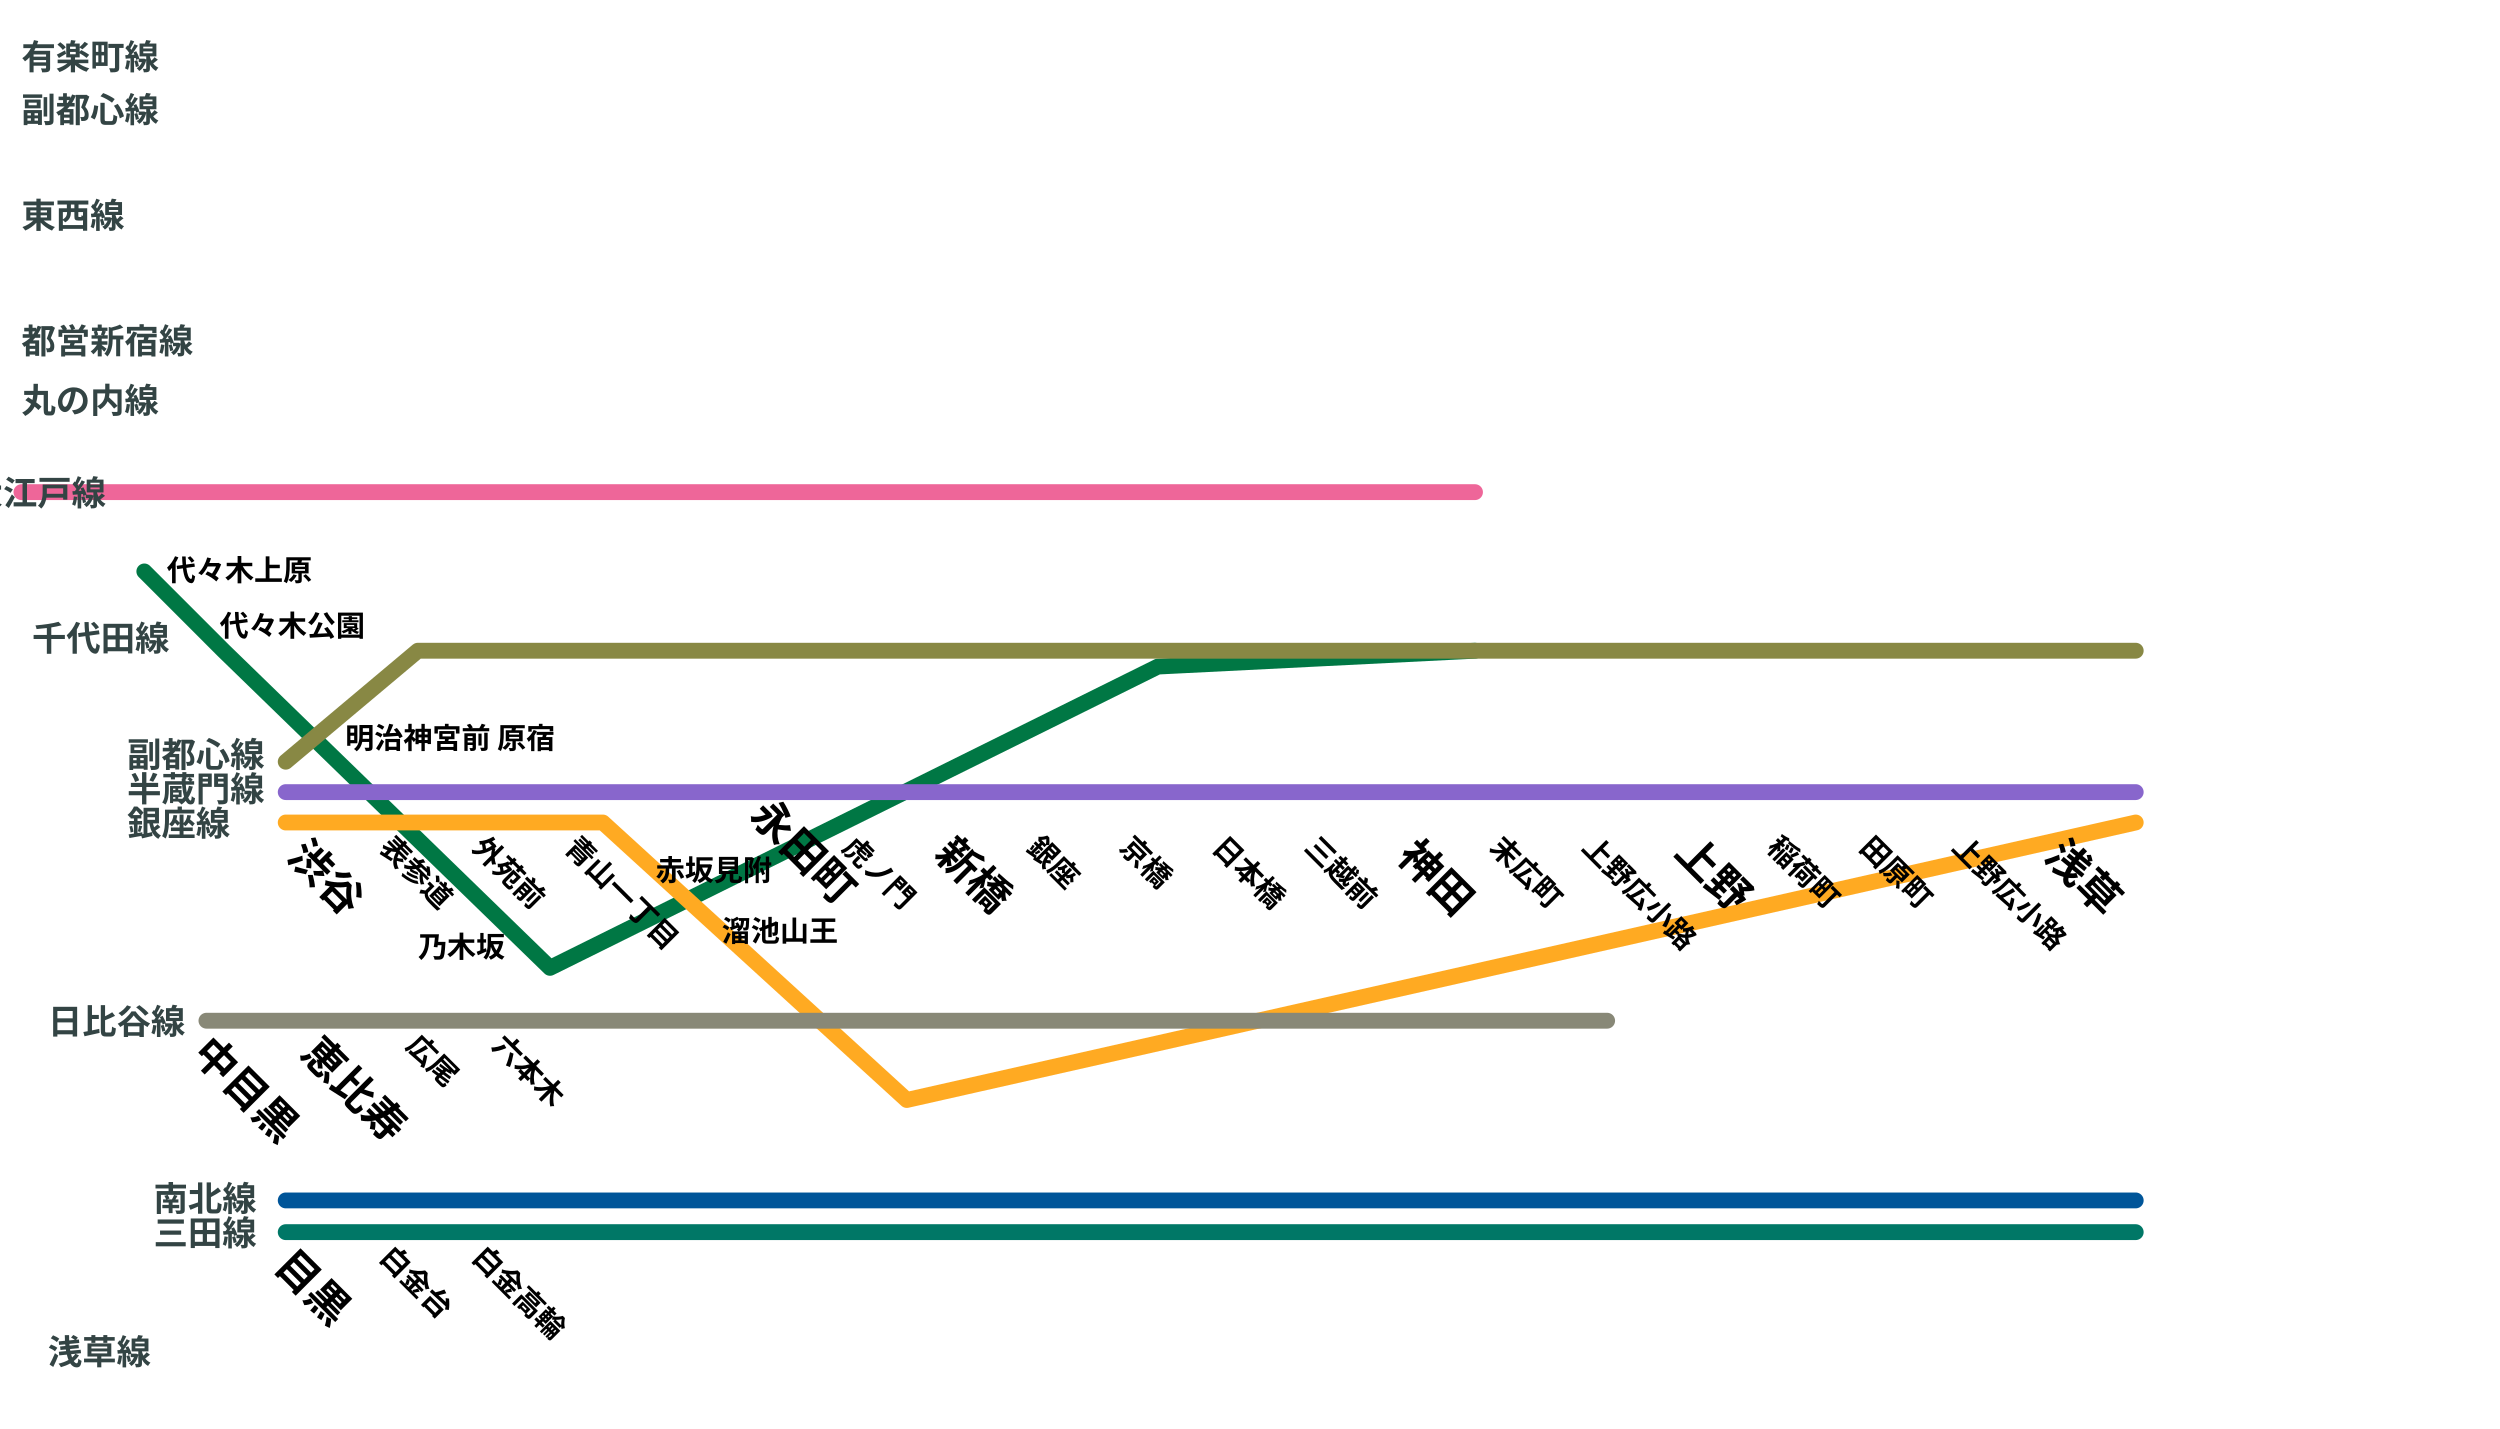
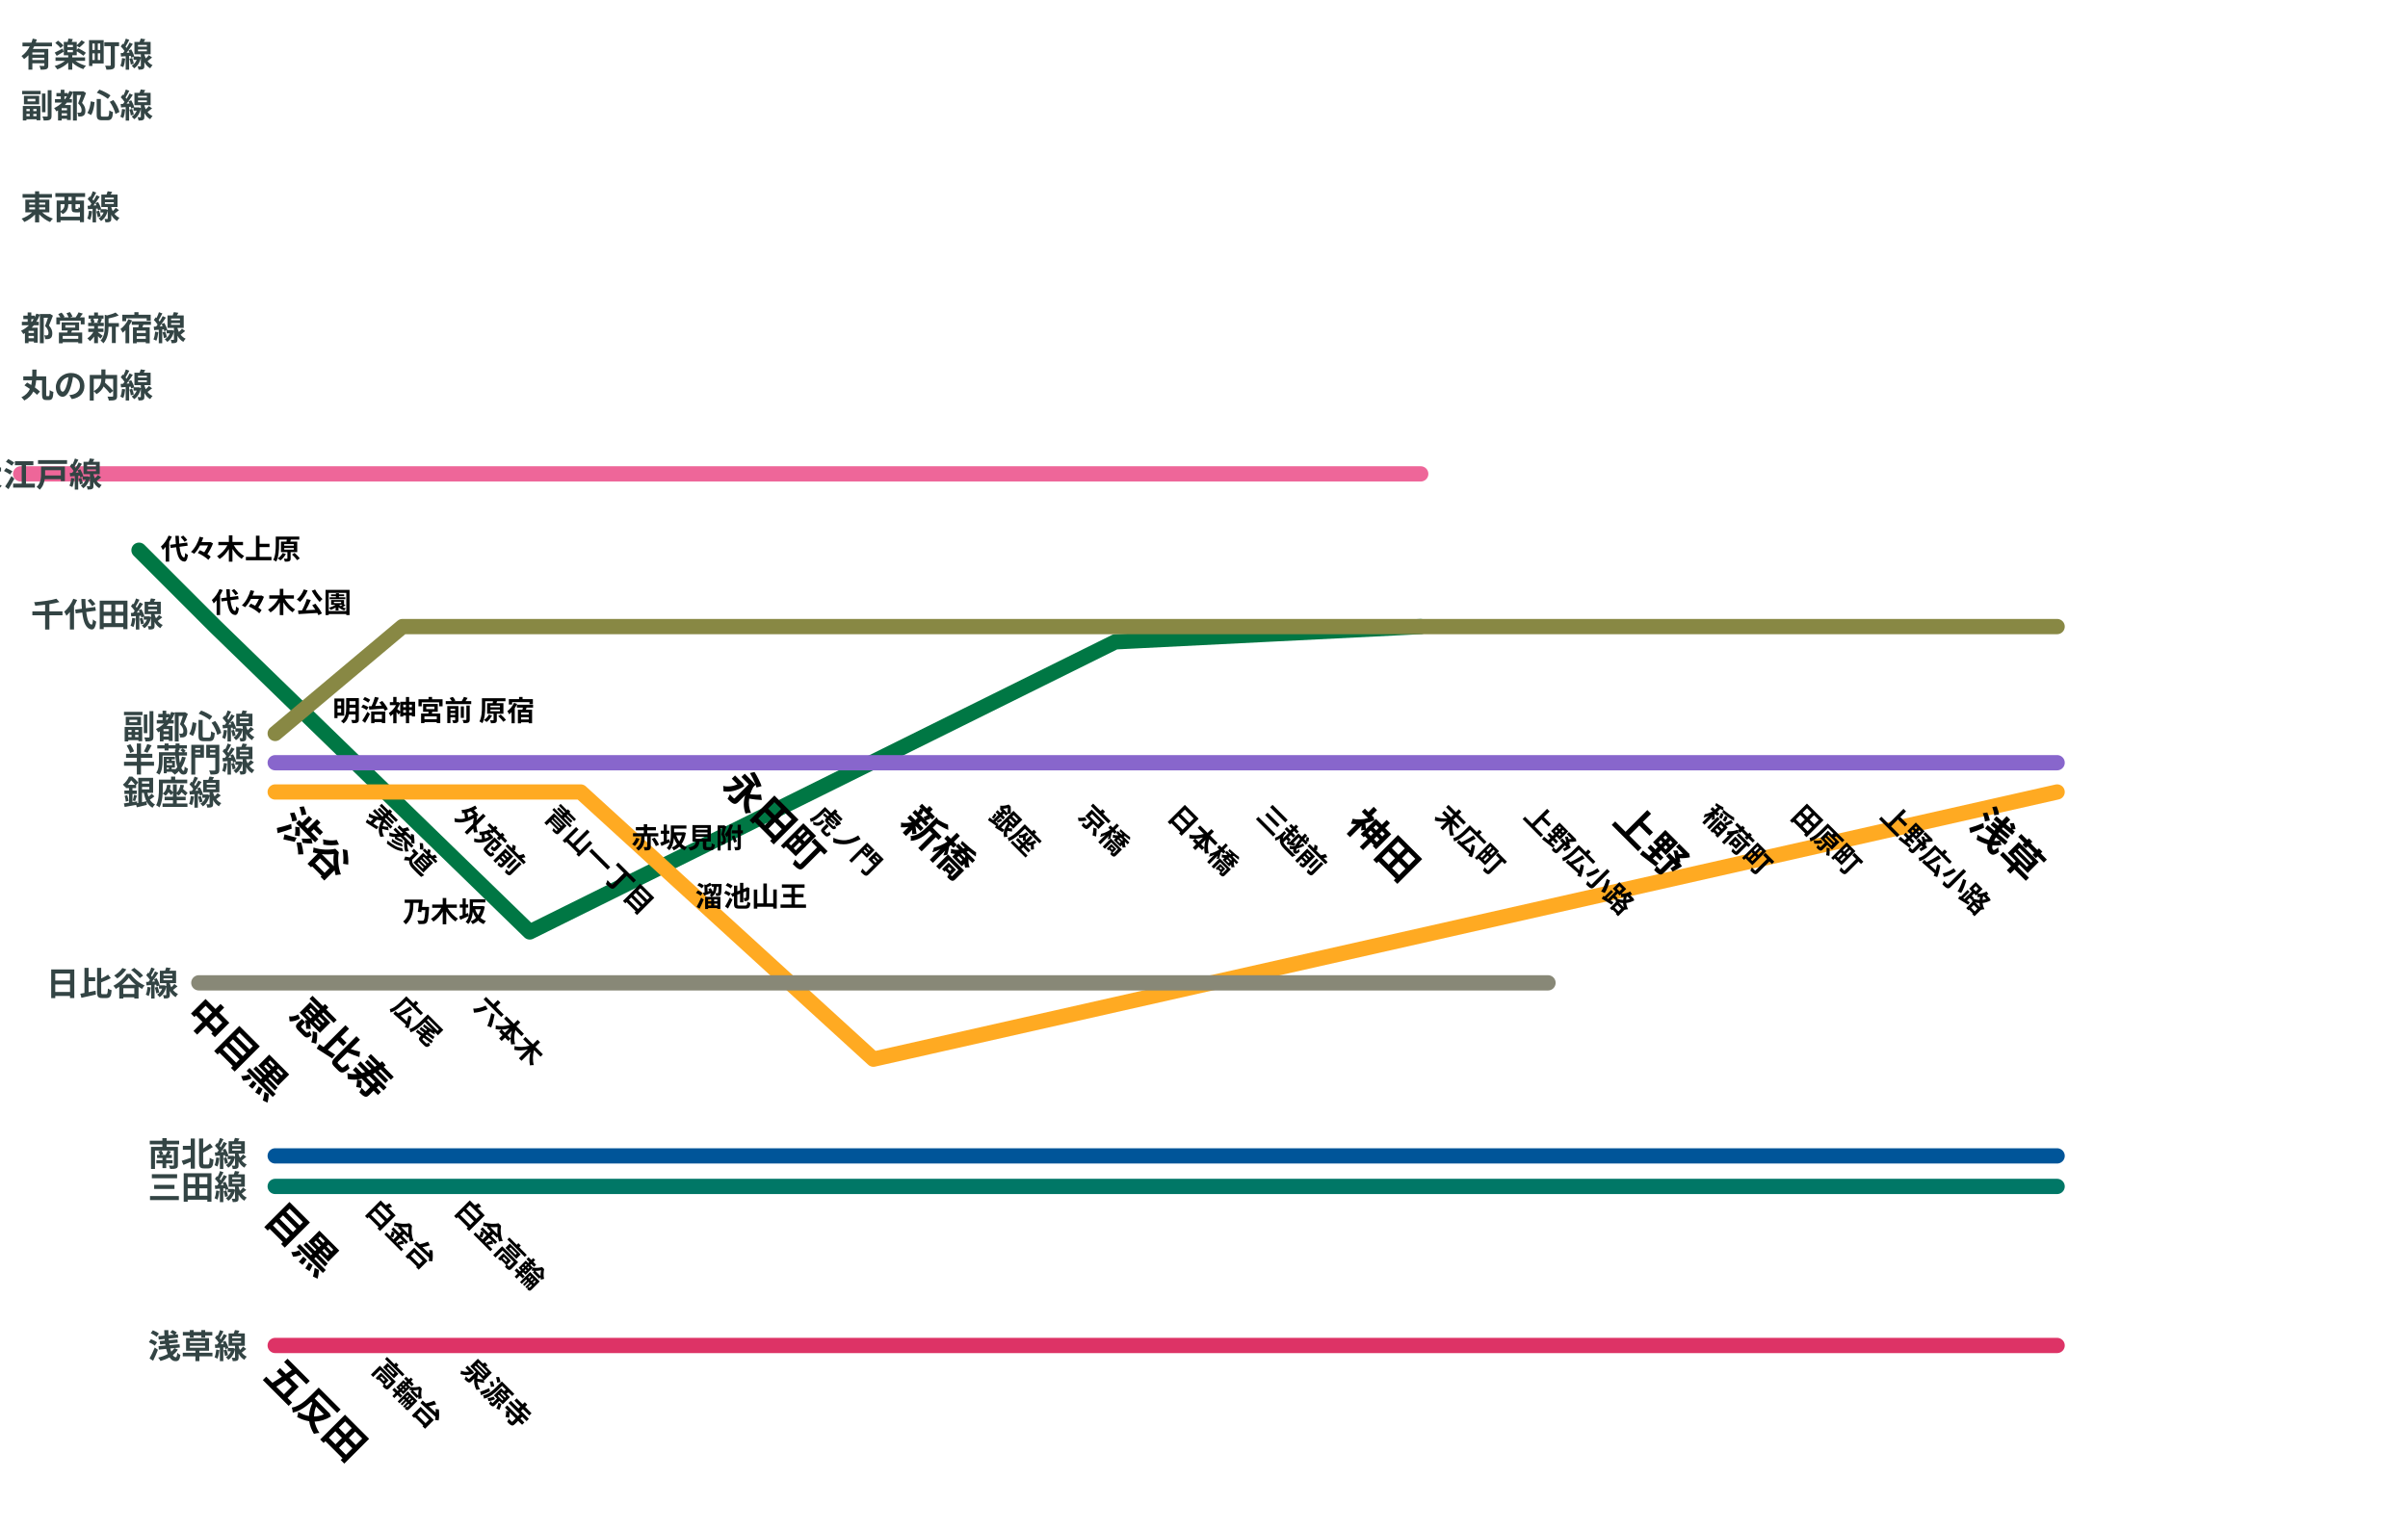
- <svg xmlns="http://www.w3.org/2000/svg" xmlns:xlink="http://www.w3.org/1999/xlink" version="1.1" baseProfile="full" height="800" width="1400">
+ <svg xmlns="http://www.w3.org/2000/svg" xmlns:xlink="http://www.w3.org/1999/xlink" version="1.1" baseProfile="full" height="890" width="1400">
  <defs>
    <g id="tokyo-metro-labels">
      <g id="tokyo-metro-line-name-labels" font-size="26" font-weight="bold" fill="#344">
        <text x="-200" y="-380">有楽町線</text>
        <text x="-200" y="-340">副都心線</text>
        <text x="-200" y="-260">東西線</text>
        <text x="-200" y="-165">都営新宿線</text>
        <text x="-200" y="-120">丸の内線</text>
        <text x="-240" y="-50">大江戸線</text>
        <text x="-192" y="60">千代田線</text>
        <text x="-120" y="148">副都心線</text>
        <text x="-120" y="174">半蔵門線</text>
        <text x="-120" y="200">銀座線</text>
        <text x="-180" y="350">日比谷線</text>
        <text x="-100" y="484">南北線</text>
        <text x="-100" y="510">三田線</text>
-         <text x="-180" y="600">浅草線</text>
+         <text x="-100" y="635">浅草線</text>
      </g>
      <g id="tokyo-metro-major-station-labels" font-size="32" font-weight="bold">
        <text transform="translate(0,217) rotate(45)">渋谷</text>
        <text transform="translate(-72,366) rotate(45)">中目黒</text>
        <text transform="translate(10,366) rotate(45)">恵比寿</text>
        <text transform="translate(-10,527) rotate(45)">目黒</text>
+         <text transform="translate(-10,650) rotate(45)">五反田</text>
        <text transform="translate(490,215) rotate(45)">新橋</text>
        <text transform="translate(840,217) rotate(45)">神田</text>
        <text transform="translate(1050,214) rotate(45)">上野</text>
        <text transform="translate(1330,217) rotate(45)">浅草</text>
        <text transform="translate(350,186) rotate(45)">永田町</text>
      </g>
      <g id="ginza-line-station-labels" font-size="22" font-weight="bold">
-         <text transform="translate(70,520) rotate(45)">白金台</text>
-         <text transform="translate(140,520) rotate(45)">白金高輪</text>
        <text transform="translate(70,210) rotate(45)">表参道</text>
        <text transform="translate(140,210) rotate(45)">外苑前</text>
        <text transform="translate(210,210) rotate(45)">青山一丁目</text>
        <text transform="translate(280,234)">赤坂見附</text>
        <text transform="translate(330,280)">溜池山王</text>
        <text transform="translate(420,210) rotate(45)">虎ノ門</text>
        <text transform="translate(90,360) rotate(45)">広尾</text>
        <text transform="translate(155,360) rotate(45)">六本木</text>
+         <text transform="translate(70,520) rotate(45)">白金台</text>
+         <text transform="translate(140,520) rotate(45)">白金高輪</text>
+         <text transform="translate(75,645) rotate(45)">高輪台</text>
+         <text transform="translate(145,645) rotate(45)">泉源寺</text>
        <text transform="translate(-90,7)">代々木上原</text>
        <text transform="translate(-50,49)">代々木公園</text>
        <text transform="translate(45,134)">明治神宮前 原宿</text>
        <text transform="translate(100,292)">乃木坂</text>
        <text transform="translate(560,210) rotate(45)">銀座</text>
        <text transform="translate(630,210) rotate(45)">京橋</text>
        <text transform="translate(700,210) rotate(45)">日本橋</text>
        <text transform="translate(770,210) rotate(45)">三越前</text>
        <text transform="translate(910,210) rotate(45)">末広町</text>
        <text transform="translate(980,210) rotate(45)">上野広小路</text>
        <text transform="translate(1120,210) rotate(45)">稲荷町</text>
        <text transform="translate(1190,210) rotate(45)">田原町</text>
        <text transform="translate(1260,210) rotate(45)">上野広小路</text>
      </g>
    </g>
    <g id="tokyo-metro-lines" stroke-linejoin="round" stroke-width="12" stroke-linecap="round">
      <polyline stroke="#e69" id="ooedo-line" points="900,-60  660,-60  -200,-60" fill="none" />
      <polyline stroke="#074" id="chiyoda-line" points="-107,0  -47,60  200,300  660,72  900,60" fill="none" />
      <polyline stroke="#884" id="fukutoshin-line" points="0,144  100,60   1400,60" fill="none" />
      <polyline stroke="#86c" id="hanzomon-line" points="0,167  1400,167" fill="none" />
      <polyline stroke="#fa2" id="ginza-line" points="0,190  240,190 470,400 1400,190" fill="none" />
      <polyline stroke="#887" id="hibiya-line" points="-60,340  1000,340" fill="none" />
      <polyline stroke="#076" id="nanboku-line" points="0,500  1400,500" fill="none" />
      <polyline stroke="#059" id="mita-line" points="0,476  1400,476" fill="none" />
+       <polyline stroke="#d36" id="asakusa-line" points="0,625   1400,625" fill="none" />
      <polyline id="marunouchi-line" points="900,-50  660,260  0,260" fill="none" />
      <polyline id="tozai-line" points="900,-50  660,260  0,260" fill="none" />
      <polyline id="yurakucho-line" points="900,-50  660,260  0,260" fill="none" />
-       <polyline id="asakusa-line" points="900,-50  660,260  0,260" fill="none" />
      <polyline id="shinjuku-line" points="900,-50  660,260  0,260" fill="none" />
    </g>
  </defs>
  <g transform="translate(160,320) scale(0.74)">
    <use xlink:href="#tokyo-metro-lines" />
    <g font-family="Helvetica, Arial, 'Hiragino Kaku Gothic ProN', Meiryo, sans-serif">
      <use xlink:href="#tokyo-metro-labels" />
    </g>
  </g>
</svg>
